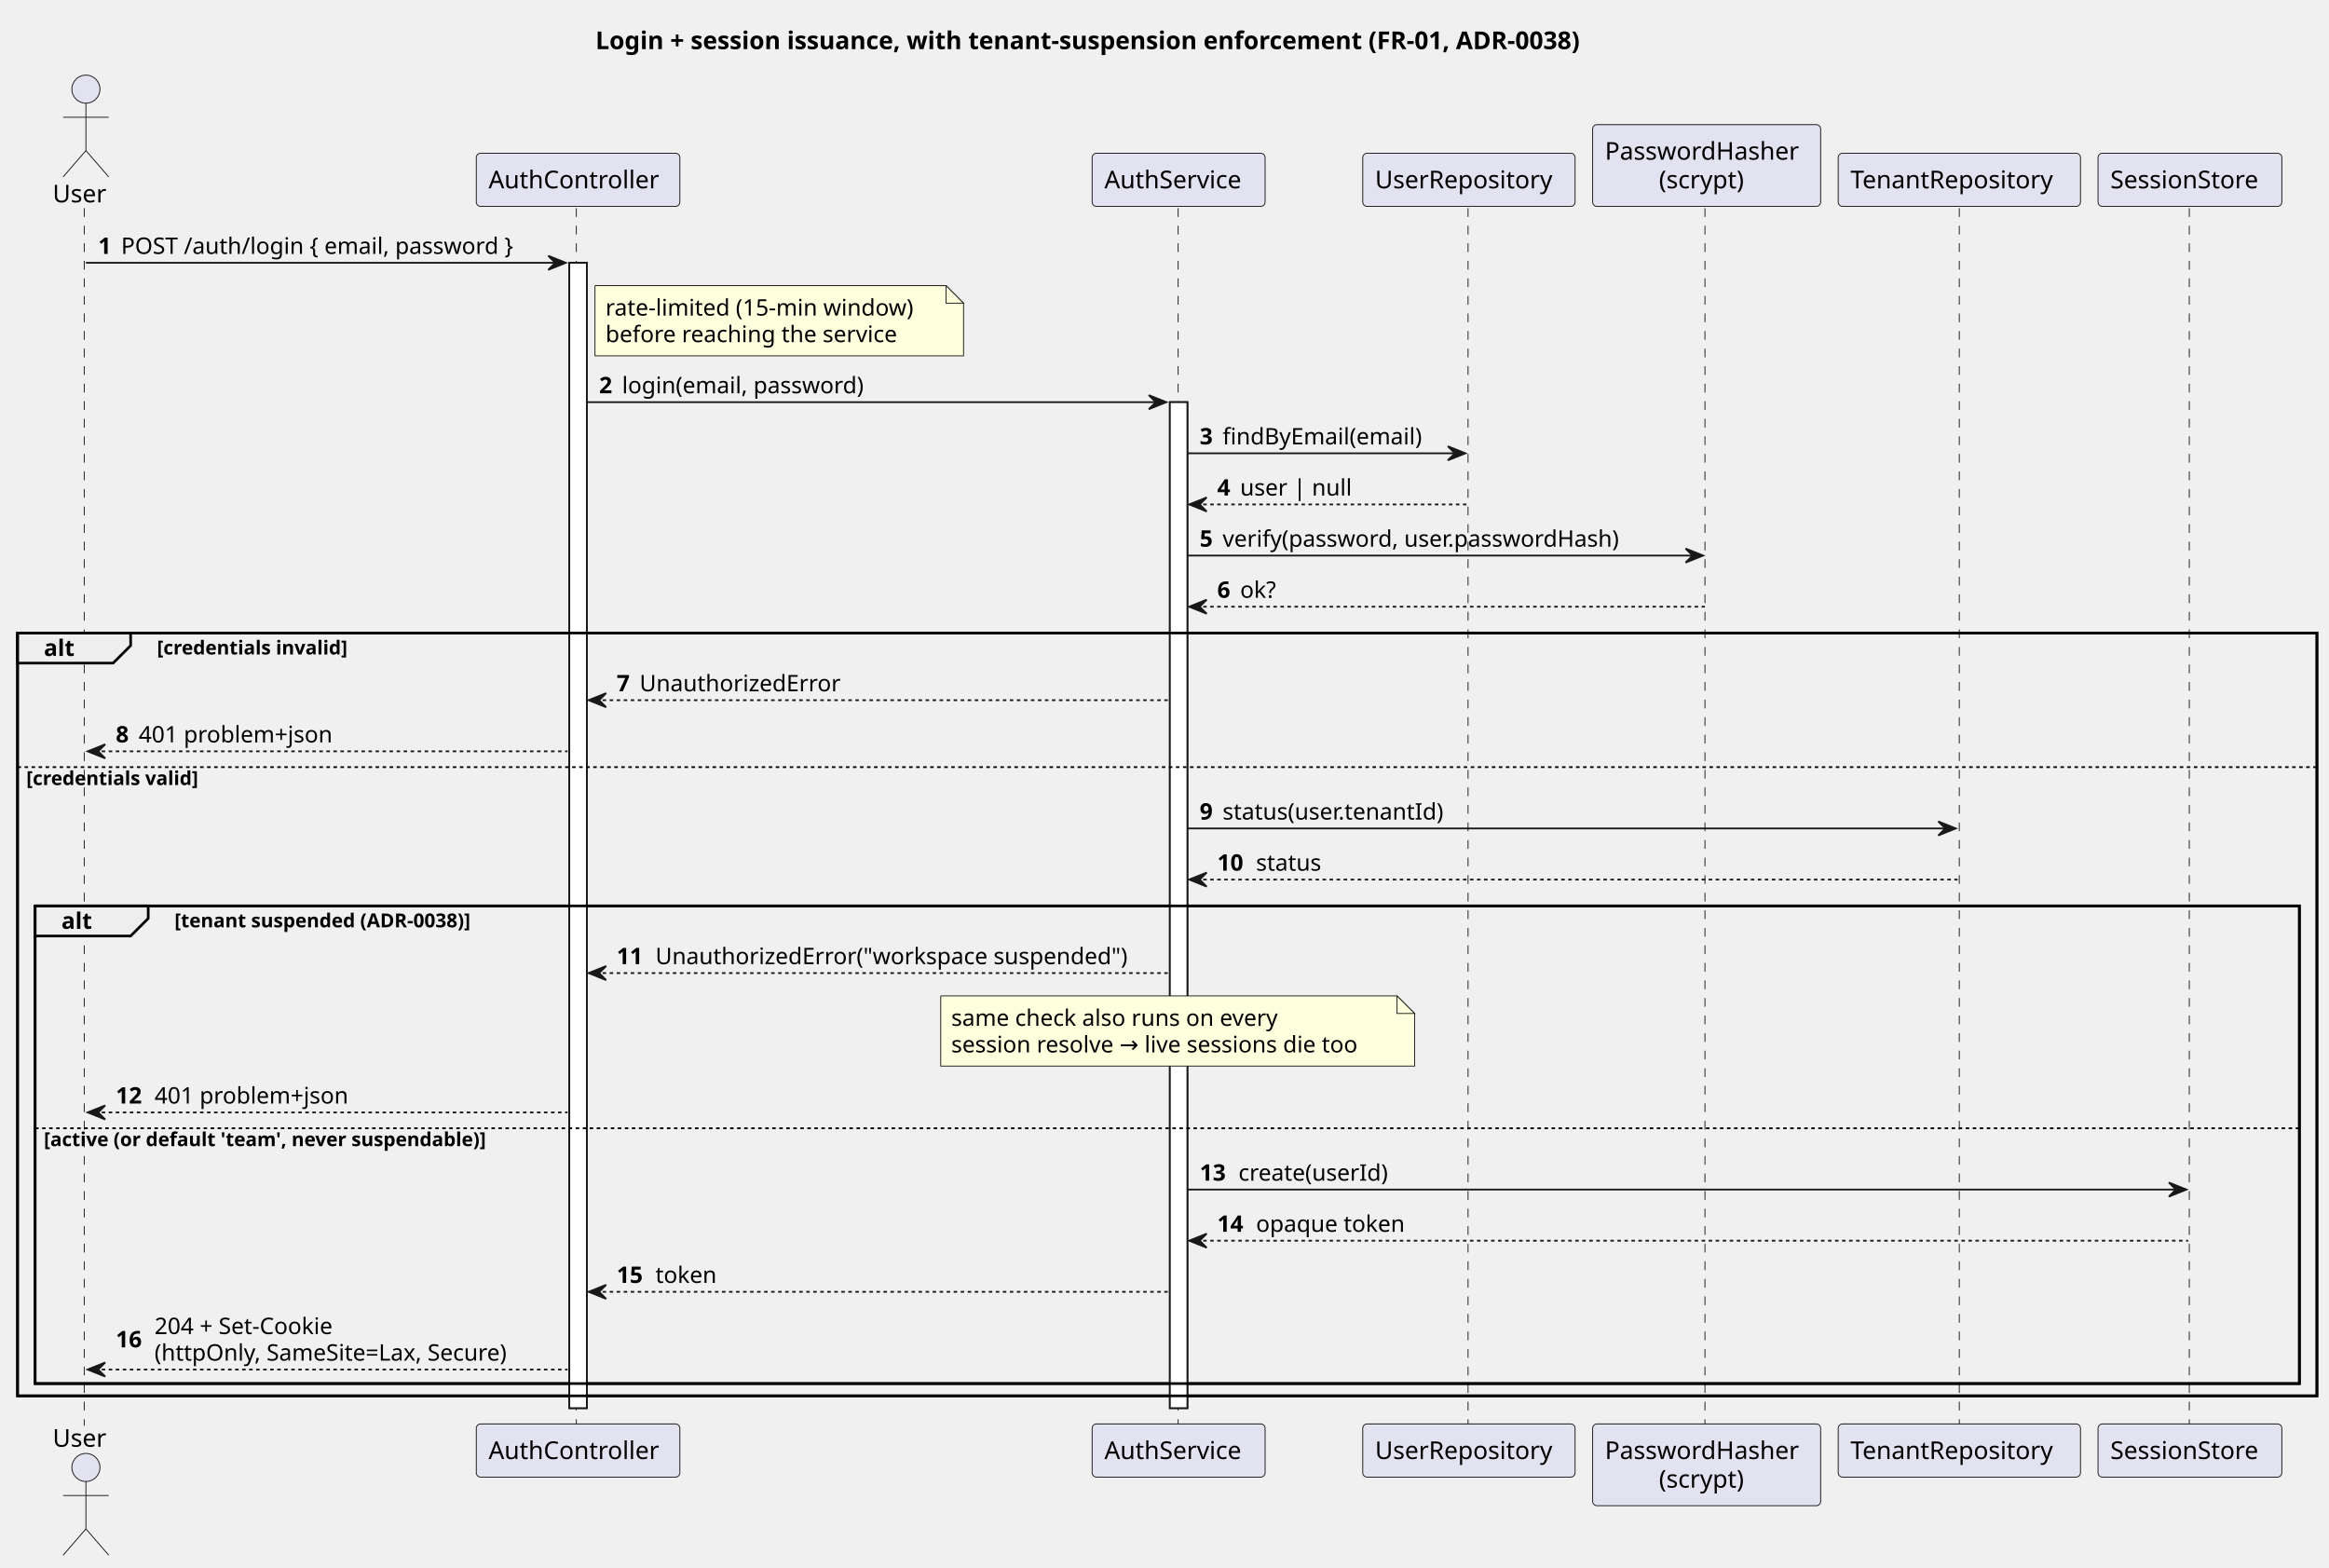
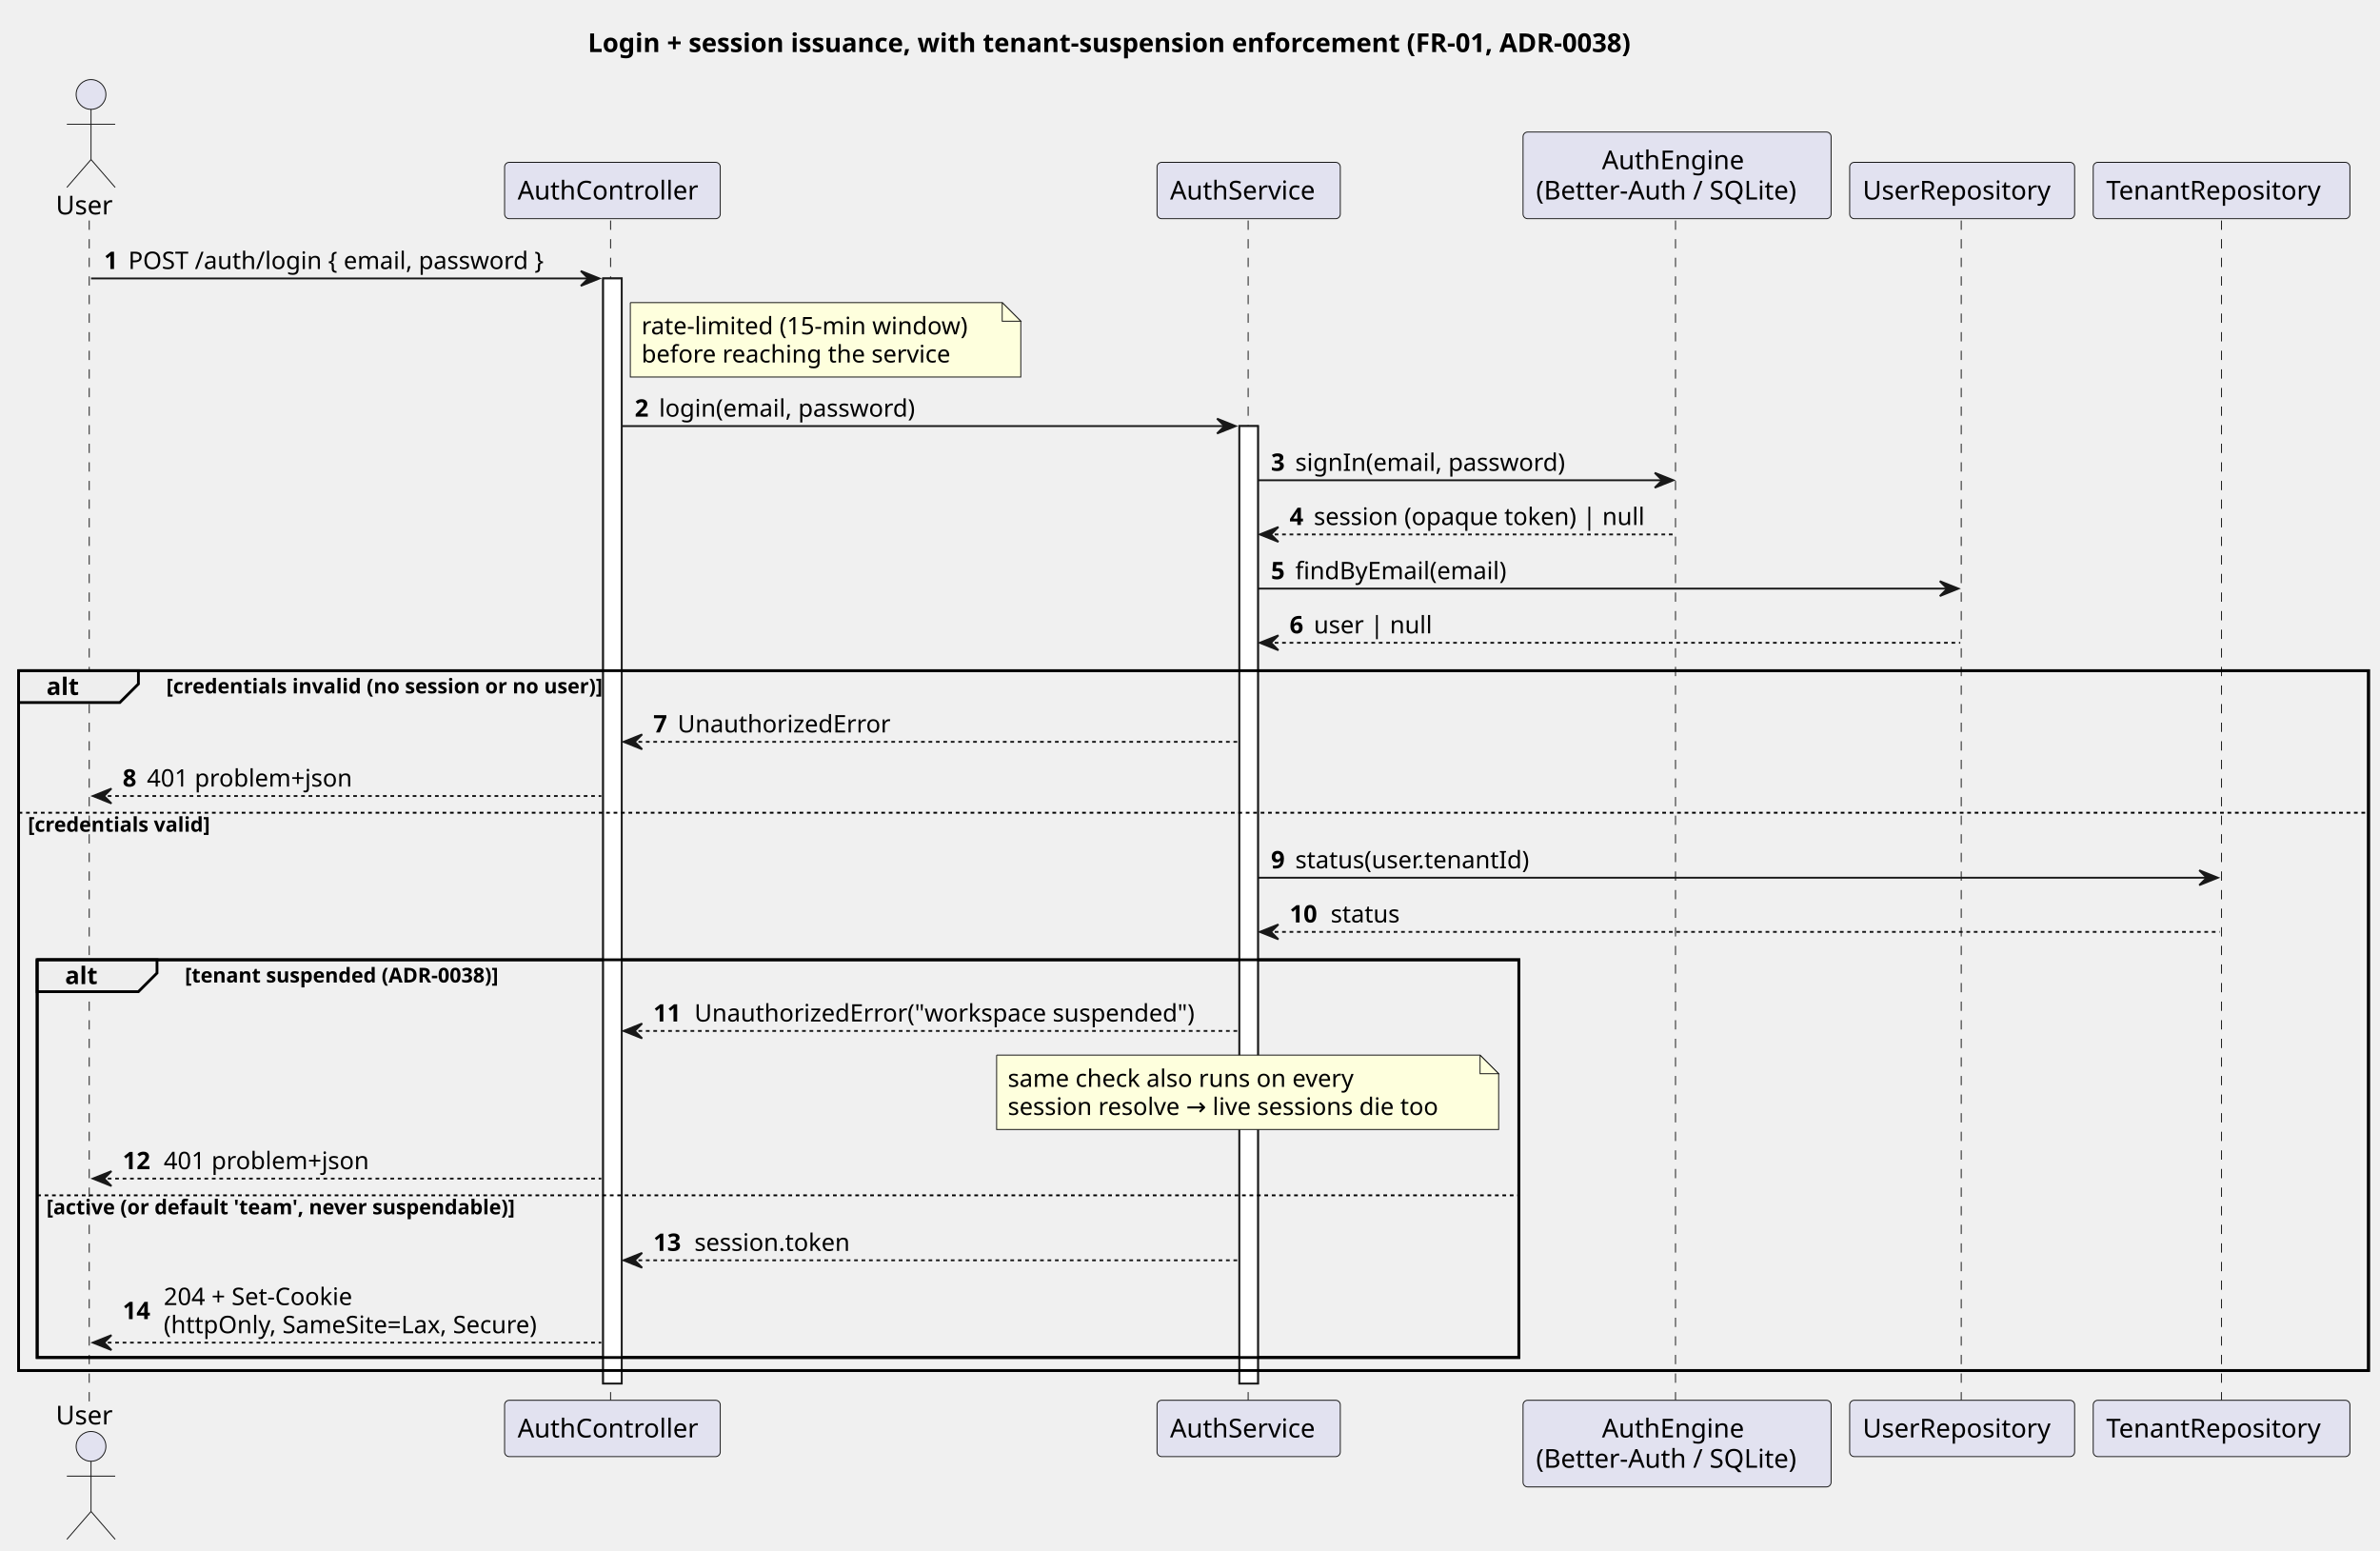
- <svg xmlns="http://www.w3.org/2000/svg" contentStyleType="text/css" height="893px" preserveAspectRatio="none" style="width:1327px;height:893px;background:#FFFFFF;" version="1.1" viewBox="0 0 1327 893" width="1327px" zoomAndPan="magnify">
+ <svg xmlns="http://www.w3.org/2000/svg" contentStyleType="text/css" height="834px" preserveAspectRatio="none" style="width:1280px;height:834px;background:#FFFFFF;" version="1.1" viewBox="0 0 1280 834" width="1280px" zoomAndPan="magnify">
  <defs />
  <g>
-     <text fill="#000000" font-family="sans-serif" font-size="14" font-weight="bold" lengthAdjust="spacing" textLength="650.556" x="339.286" y="27.995">Login + session issuance, with tenant-suspension enforcement (FR-01, ADR-0038)</text>
-     <rect fill="#FFFFFF" height="652.531" style="stroke:#181818;stroke-width:1.0;" width="10" x="324.37" y="149.727" />
-     <rect fill="#FFFFFF" height="573.133" style="stroke:#181818;stroke-width:1.0;" width="10" x="666.549" y="229.125" />
-     <rect fill="none" height="434.602" style="stroke:#000000;stroke-width:1.5;" width="1310.128" x="10" y="360.656" />
-     <rect fill="none" height="272.133" style="stroke:#000000;stroke-width:1.5;" width="1290.128" x="20" y="516.125" />
-     <line style="stroke:#181818;stroke-width:0.5;stroke-dasharray:5.0,5.0;" x1="48" x2="48" y1="118.594" y2="812.258" />
-     <line style="stroke:#181818;stroke-width:0.5;stroke-dasharray:5.0,5.0;" x1="328.377" x2="328.377" y1="118.594" y2="812.258" />
-     <line style="stroke:#181818;stroke-width:0.5;stroke-dasharray:5.0,5.0;" x1="671.273" x2="671.273" y1="118.594" y2="812.258" />
-     <line style="stroke:#181818;stroke-width:0.5;stroke-dasharray:5.0,5.0;" x1="836.457" x2="836.457" y1="118.594" y2="812.258" />
-     <line style="stroke:#181818;stroke-width:0.5;stroke-dasharray:5.0,5.0;" x1="971.44" x2="971.44" y1="118.594" y2="812.258" />
-     <line style="stroke:#181818;stroke-width:0.5;stroke-dasharray:5.0,5.0;" x1="1116.35" x2="1116.35" y1="118.594" y2="812.258" />
-     <line style="stroke:#181818;stroke-width:0.5;stroke-dasharray:5.0,5.0;" x1="1247.402" x2="1247.402" y1="118.594" y2="812.258" />
+     <text fill="#000000" font-family="sans-serif" font-size="14" font-weight="bold" lengthAdjust="spacing" textLength="650.556" x="316.131" y="27.995">Login + session issuance, with tenant-suspension enforcement (FR-01, ADR-0038)</text>
+     <rect fill="#FFFFFF" height="594.266" style="stroke:#181818;stroke-width:1.0;" width="10" x="324.37" y="149.727" />
+     <rect fill="#FFFFFF" height="514.867" style="stroke:#181818;stroke-width:1.0;" width="10" x="666.549" y="229.125" />
+     <rect fill="none" height="376.336" style="stroke:#000000;stroke-width:1.5;" width="1263.817" x="10" y="360.656" />
+     <rect fill="none" height="213.867" style="stroke:#000000;stroke-width:1.5;" width="796.856" x="20" y="516.125" />
+     <line style="stroke:#181818;stroke-width:0.5;stroke-dasharray:5.0,5.0;" x1="48" x2="48" y1="118.594" y2="753.992" />
+     <line style="stroke:#181818;stroke-width:0.5;stroke-dasharray:5.0,5.0;" x1="328.377" x2="328.377" y1="118.594" y2="753.992" />
+     <line style="stroke:#181818;stroke-width:0.5;stroke-dasharray:5.0,5.0;" x1="671.273" x2="671.273" y1="118.594" y2="753.992" />
+     <line style="stroke:#181818;stroke-width:0.5;stroke-dasharray:5.0,5.0;" x1="901.114" x2="901.114" y1="118.594" y2="753.992" />
+     <line style="stroke:#181818;stroke-width:0.5;stroke-dasharray:5.0,5.0;" x1="1054.783" x2="1054.783" y1="118.594" y2="753.992" />
+     <line style="stroke:#181818;stroke-width:0.5;stroke-dasharray:5.0,5.0;" x1="1194.766" x2="1194.766" y1="118.594" y2="753.992" />
    <text fill="#000000" font-family="sans-serif" font-size="14" lengthAdjust="spacing" textLength="31.91" x="30" y="115.292">User</text>
    <ellipse cx="48.955" cy="50.797" fill="#E2E2F0" rx="8" ry="8" style="stroke:#181818;stroke-width:0.5;" />
    <path d="M48.955,58.797 L48.955,85.797 M35.955,66.797 L61.955,66.797 M48.955,85.797 L35.955,100.797 M48.955,85.797 L61.955,100.797 " fill="none" style="stroke:#181818;stroke-width:0.5;" />
-     <text fill="#000000" font-family="sans-serif" font-size="14" lengthAdjust="spacing" textLength="31.91" x="30" y="824.253">User</text>
-     <ellipse cx="48.955" cy="836.055" fill="#E2E2F0" rx="8" ry="8" style="stroke:#181818;stroke-width:0.5;" />
-     <path d="M48.955,844.055 L48.955,871.055 M35.955,852.055 L61.955,852.055 M48.955,871.055 L35.955,886.055 M48.955,871.055 L61.955,886.055 " fill="none" style="stroke:#181818;stroke-width:0.5;" />
+     <text fill="#000000" font-family="sans-serif" font-size="14" lengthAdjust="spacing" textLength="31.91" x="30" y="765.987">User</text>
+     <ellipse cx="48.955" cy="777.789" fill="#E2E2F0" rx="8" ry="8" style="stroke:#181818;stroke-width:0.5;" />
+     <path d="M48.955,785.789 L48.955,812.789 M35.955,793.789 L61.955,793.789 M48.955,812.789 L35.955,827.789 M48.955,812.789 L61.955,827.789 " fill="none" style="stroke:#181818;stroke-width:0.5;" />
    <rect fill="#E2E2F0" height="30.297" rx="2.5" ry="2.5" style="stroke:#181818;stroke-width:0.5;" width="115.985" x="271.377" y="87.297" />
    <text fill="#000000" font-family="sans-serif" font-size="14" lengthAdjust="spacing" textLength="101.985" x="278.377" y="107.292">AuthController</text>
-     <rect fill="#E2E2F0" height="30.297" rx="2.5" ry="2.5" style="stroke:#181818;stroke-width:0.5;" width="115.985" x="271.377" y="811.258" />
-     <text fill="#000000" font-family="sans-serif" font-size="14" lengthAdjust="spacing" textLength="101.985" x="278.377" y="831.253">AuthController</text>
+     <rect fill="#E2E2F0" height="30.297" rx="2.5" ry="2.5" style="stroke:#181818;stroke-width:0.5;" width="115.985" x="271.377" y="752.992" />
+     <text fill="#000000" font-family="sans-serif" font-size="14" lengthAdjust="spacing" textLength="101.985" x="278.377" y="772.987">AuthController</text>
    <rect fill="#E2E2F0" height="30.297" rx="2.5" ry="2.5" style="stroke:#181818;stroke-width:0.5;" width="98.554" x="622.273" y="87.297" />
    <text fill="#000000" font-family="sans-serif" font-size="14" lengthAdjust="spacing" textLength="84.554" x="629.273" y="107.292">AuthService</text>
-     <rect fill="#E2E2F0" height="30.297" rx="2.5" ry="2.5" style="stroke:#181818;stroke-width:0.5;" width="98.554" x="622.273" y="811.258" />
-     <text fill="#000000" font-family="sans-serif" font-size="14" lengthAdjust="spacing" textLength="84.554" x="629.273" y="831.253">AuthService</text>
-     <rect fill="#E2E2F0" height="30.297" rx="2.5" ry="2.5" style="stroke:#181818;stroke-width:0.5;" width="120.982" x="776.457" y="87.297" />
-     <text fill="#000000" font-family="sans-serif" font-size="14" lengthAdjust="spacing" textLength="106.982" x="783.457" y="107.292">UserRepository</text>
-     <rect fill="#E2E2F0" height="30.297" rx="2.5" ry="2.5" style="stroke:#181818;stroke-width:0.5;" width="120.982" x="776.457" y="811.258" />
-     <text fill="#000000" font-family="sans-serif" font-size="14" lengthAdjust="spacing" textLength="106.982" x="783.457" y="831.253">UserRepository</text>
-     <rect fill="#E2E2F0" height="46.594" rx="2.5" ry="2.5" style="stroke:#181818;stroke-width:0.5;" width="129.91" x="907.44" y="71" />
-     <text fill="#000000" font-family="sans-serif" font-size="14" lengthAdjust="spacing" textLength="115.91" x="914.44" y="90.995">PasswordHasher</text>
-     <text fill="#000000" font-family="sans-serif" font-size="14" lengthAdjust="spacing" textLength="54.332" x="945.229" y="107.292">(scrypt)</text>
-     <rect fill="#E2E2F0" height="46.594" rx="2.5" ry="2.5" style="stroke:#181818;stroke-width:0.5;" width="129.91" x="907.44" y="811.258" />
-     <text fill="#000000" font-family="sans-serif" font-size="14" lengthAdjust="spacing" textLength="115.91" x="914.44" y="831.253">PasswordHasher</text>
-     <text fill="#000000" font-family="sans-serif" font-size="14" lengthAdjust="spacing" textLength="54.332" x="945.229" y="847.55">(scrypt)</text>
-     <rect fill="#E2E2F0" height="30.297" rx="2.5" ry="2.5" style="stroke:#181818;stroke-width:0.5;" width="138.052" x="1047.35" y="87.297" />
-     <text fill="#000000" font-family="sans-serif" font-size="14" lengthAdjust="spacing" textLength="124.052" x="1054.35" y="107.292">TenantRepository</text>
-     <rect fill="#E2E2F0" height="30.297" rx="2.5" ry="2.5" style="stroke:#181818;stroke-width:0.5;" width="138.052" x="1047.35" y="811.258" />
-     <text fill="#000000" font-family="sans-serif" font-size="14" lengthAdjust="spacing" textLength="124.052" x="1054.35" y="831.253">TenantRepository</text>
-     <rect fill="#E2E2F0" height="30.297" rx="2.5" ry="2.5" style="stroke:#181818;stroke-width:0.5;" width="104.727" x="1195.402" y="87.297" />
-     <text fill="#000000" font-family="sans-serif" font-size="14" lengthAdjust="spacing" textLength="90.727" x="1202.402" y="107.292">SessionStore</text>
-     <rect fill="#E2E2F0" height="30.297" rx="2.5" ry="2.5" style="stroke:#181818;stroke-width:0.5;" width="104.727" x="1195.402" y="811.258" />
-     <text fill="#000000" font-family="sans-serif" font-size="14" lengthAdjust="spacing" textLength="90.727" x="1202.402" y="831.253">SessionStore</text>
-     <rect fill="#FFFFFF" height="652.531" style="stroke:#181818;stroke-width:1.0;" width="10" x="324.37" y="149.727" />
-     <rect fill="#FFFFFF" height="573.133" style="stroke:#181818;stroke-width:1.0;" width="10" x="666.549" y="229.125" />
+     <rect fill="#E2E2F0" height="30.297" rx="2.5" ry="2.5" style="stroke:#181818;stroke-width:0.5;" width="98.554" x="622.273" y="752.992" />
+     <text fill="#000000" font-family="sans-serif" font-size="14" lengthAdjust="spacing" textLength="84.554" x="629.273" y="772.987">AuthService</text>
+     <rect fill="#E2E2F0" height="46.594" rx="2.5" ry="2.5" style="stroke:#181818;stroke-width:0.5;" width="165.669" x="819.114" y="71" />
+     <text fill="#000000" font-family="sans-serif" font-size="14" lengthAdjust="spacing" textLength="80.794" x="861.552" y="90.995">AuthEngine</text>
+     <text fill="#000000" font-family="sans-serif" font-size="14" lengthAdjust="spacing" textLength="151.669" x="826.114" y="107.292">(Better-Auth / SQLite)</text>
+     <rect fill="#E2E2F0" height="46.594" rx="2.5" ry="2.5" style="stroke:#181818;stroke-width:0.5;" width="165.669" x="819.114" y="752.992" />
+     <text fill="#000000" font-family="sans-serif" font-size="14" lengthAdjust="spacing" textLength="80.794" x="861.552" y="772.987">AuthEngine</text>
+     <text fill="#000000" font-family="sans-serif" font-size="14" lengthAdjust="spacing" textLength="151.669" x="826.114" y="789.284">(Better-Auth / SQLite)</text>
+     <rect fill="#E2E2F0" height="30.297" rx="2.5" ry="2.5" style="stroke:#181818;stroke-width:0.5;" width="120.982" x="994.783" y="87.297" />
+     <text fill="#000000" font-family="sans-serif" font-size="14" lengthAdjust="spacing" textLength="106.982" x="1001.783" y="107.292">UserRepository</text>
+     <rect fill="#E2E2F0" height="30.297" rx="2.5" ry="2.5" style="stroke:#181818;stroke-width:0.5;" width="120.982" x="994.783" y="752.992" />
+     <text fill="#000000" font-family="sans-serif" font-size="14" lengthAdjust="spacing" textLength="106.982" x="1001.783" y="772.987">UserRepository</text>
+     <rect fill="#E2E2F0" height="30.297" rx="2.5" ry="2.5" style="stroke:#181818;stroke-width:0.5;" width="138.052" x="1125.766" y="87.297" />
+     <text fill="#000000" font-family="sans-serif" font-size="14" lengthAdjust="spacing" textLength="124.052" x="1132.766" y="107.292">TenantRepository</text>
+     <rect fill="#E2E2F0" height="30.297" rx="2.5" ry="2.5" style="stroke:#181818;stroke-width:0.5;" width="138.052" x="1125.766" y="752.992" />
+     <text fill="#000000" font-family="sans-serif" font-size="14" lengthAdjust="spacing" textLength="124.052" x="1132.766" y="772.987">TenantRepository</text>
+     <rect fill="#FFFFFF" height="594.266" style="stroke:#181818;stroke-width:1.0;" width="10" x="324.37" y="149.727" />
+     <rect fill="#FFFFFF" height="514.867" style="stroke:#181818;stroke-width:1.0;" width="10" x="666.549" y="229.125" />
    <polygon fill="#181818" points="312.37,145.727,322.37,149.727,312.37,153.727,316.37,149.727" style="stroke:#181818;stroke-width:1.0;" />
    <line style="stroke:#181818;stroke-width:1.0;" x1="48.955" x2="318.37" y1="149.727" y2="149.727" />
    <text fill="#000000" font-family="sans-serif" font-size="13" font-weight="bold" lengthAdjust="spacing" textLength="9.045" x="55.955" y="144.661">1</text>
    <text fill="#000000" font-family="sans-serif" font-size="13" lengthAdjust="spacing" textLength="243.369" x="69.001" y="144.661">POST /auth/login { email, password }</text>
    <path d="M339,162.727 L339,202.727 L549,202.727 L549,172.727 L539,162.727 L339,162.727 " fill="#FEFFDD" style="stroke:#181818;stroke-width:0.5;" />
    <path d="M539,162.727 L539,172.727 L549,172.727 L539,162.727 " fill="#FEFFDD" style="stroke:#181818;stroke-width:0.5;" />
    <text fill="#000000" font-family="sans-serif" font-size="13" lengthAdjust="spacing" textLength="189.42" x="345" y="179.793">rate-limited (15-min window)</text>
    <text fill="#000000" font-family="sans-serif" font-size="13" lengthAdjust="spacing" textLength="179.22" x="345" y="194.926">before reaching the service</text>
    <polygon fill="#181818" points="654.549,225.125,664.549,229.125,654.549,233.125,658.549,229.125" style="stroke:#181818;stroke-width:1.0;" />
    <line style="stroke:#181818;stroke-width:1.0;" x1="334.37" x2="660.549" y1="229.125" y2="229.125" />
    <text fill="#000000" font-family="sans-serif" font-size="13" font-weight="bold" lengthAdjust="spacing" textLength="9.045" x="341.37" y="224.059">2</text>
    <text fill="#000000" font-family="sans-serif" font-size="13" lengthAdjust="spacing" textLength="147.875" x="354.415" y="224.059">login(email, password)</text>
-     <polygon fill="#181818" points="824.949,254.258,834.949,258.258,824.949,262.258,828.949,258.258" style="stroke:#181818;stroke-width:1.0;" />
-     <line style="stroke:#181818;stroke-width:1.0;" x1="676.549" x2="830.949" y1="258.258" y2="258.258" />
+     <polygon fill="#181818" points="889.949,254.258,899.949,258.258,889.949,262.258,893.949,258.258" style="stroke:#181818;stroke-width:1.0;" />
+     <line style="stroke:#181818;stroke-width:1.0;" x1="676.549" x2="895.949" y1="258.258" y2="258.258" />
    <text fill="#000000" font-family="sans-serif" font-size="13" font-weight="bold" lengthAdjust="spacing" textLength="9.045" x="683.549" y="253.192">3</text>
-     <text fill="#000000" font-family="sans-serif" font-size="13" lengthAdjust="spacing" textLength="123.354" x="696.595" y="253.192">findByEmail(email)</text>
+     <text fill="#000000" font-family="sans-serif" font-size="13" lengthAdjust="spacing" textLength="155.156" x="696.595" y="253.192">signIn(email, password)</text>
    <polygon fill="#181818" points="687.549,283.391,677.549,287.391,687.549,291.391,683.549,287.391" style="stroke:#181818;stroke-width:1.0;" />
-     <line style="stroke:#181818;stroke-width:1.0;stroke-dasharray:2.0,2.0;" x1="681.549" x2="835.949" y1="287.391" y2="287.391" />
+     <line style="stroke:#181818;stroke-width:1.0;stroke-dasharray:2.0,2.0;" x1="681.549" x2="900.949" y1="287.391" y2="287.391" />
    <text fill="#000000" font-family="sans-serif" font-size="13" font-weight="bold" lengthAdjust="spacing" textLength="9.045" x="693.549" y="282.325">4</text>
-     <text fill="#000000" font-family="sans-serif" font-size="13" lengthAdjust="spacing" textLength="64.702" x="706.595" y="282.325">user | null</text>
-     <polygon fill="#181818" points="960.395,312.523,970.395,316.523,960.395,320.523,964.395,316.523" style="stroke:#181818;stroke-width:1.0;" />
-     <line style="stroke:#181818;stroke-width:1.0;" x1="676.549" x2="966.395" y1="316.523" y2="316.523" />
+     <text fill="#000000" font-family="sans-serif" font-size="13" lengthAdjust="spacing" textLength="188.354" x="706.595" y="282.325">session (opaque token) | null</text>
+     <polygon fill="#181818" points="1043.274,312.523,1053.274,316.523,1043.274,320.523,1047.274,316.523" style="stroke:#181818;stroke-width:1.0;" />
+     <line style="stroke:#181818;stroke-width:1.0;" x1="676.549" x2="1049.274" y1="316.523" y2="316.523" />
    <text fill="#000000" font-family="sans-serif" font-size="13" font-weight="bold" lengthAdjust="spacing" textLength="9.045" x="683.549" y="311.457">5</text>
-     <text fill="#000000" font-family="sans-serif" font-size="13" lengthAdjust="spacing" textLength="244.461" x="696.595" y="311.457">verify(password, user.passwordHash)</text>
+     <text fill="#000000" font-family="sans-serif" font-size="13" lengthAdjust="spacing" textLength="123.354" x="696.595" y="311.457">findByEmail(email)</text>
    <polygon fill="#181818" points="687.549,341.656,677.549,345.656,687.549,349.656,683.549,345.656" style="stroke:#181818;stroke-width:1.0;" />
-     <line style="stroke:#181818;stroke-width:1.0;stroke-dasharray:2.0,2.0;" x1="681.549" x2="971.395" y1="345.656" y2="345.656" />
+     <line style="stroke:#181818;stroke-width:1.0;stroke-dasharray:2.0,2.0;" x1="681.549" x2="1054.274" y1="345.656" y2="345.656" />
    <text fill="#000000" font-family="sans-serif" font-size="13" font-weight="bold" lengthAdjust="spacing" textLength="9.045" x="693.549" y="340.59">6</text>
-     <text fill="#000000" font-family="sans-serif" font-size="13" lengthAdjust="spacing" textLength="22.382" x="706.595" y="340.59">ok?</text>
+     <text fill="#000000" font-family="sans-serif" font-size="13" lengthAdjust="spacing" textLength="64.702" x="706.595" y="340.59">user | null</text>
    <path d="M10,360.656 L74.443,360.656 L74.443,367.789 L64.443,377.789 L10,377.789 L10,360.656 " fill="#EEEEEE" style="stroke:#000000;stroke-width:1.5;" />
-     <rect fill="none" height="434.602" style="stroke:#000000;stroke-width:1.5;" width="1310.128" x="10" y="360.656" />
+     <rect fill="none" height="376.336" style="stroke:#000000;stroke-width:1.5;" width="1263.817" x="10" y="360.656" />
    <text fill="#000000" font-family="sans-serif" font-size="13" font-weight="bold" lengthAdjust="spacing" textLength="19.443" x="25" y="373.723">alt</text>
-     <text fill="#000000" font-family="sans-serif" font-size="11" font-weight="bold" lengthAdjust="spacing" textLength="124.835" x="89.443" y="372.867">[credentials invalid]</text>
+     <text fill="#000000" font-family="sans-serif" font-size="11" font-weight="bold" lengthAdjust="spacing" textLength="271.321" x="89.443" y="372.867">[credentials invalid (no session or no user)]</text>
    <polygon fill="#181818" points="345.37,394.922,335.37,398.922,345.37,402.922,341.37,398.922" style="stroke:#181818;stroke-width:1.0;" />
    <line style="stroke:#181818;stroke-width:1.0;stroke-dasharray:2.0,2.0;" x1="339.37" x2="665.549" y1="398.922" y2="398.922" />
    <text fill="#000000" font-family="sans-serif" font-size="13" font-weight="bold" lengthAdjust="spacing" textLength="9.045" x="351.37" y="393.856">7</text>
    <text fill="#000000" font-family="sans-serif" font-size="13" lengthAdjust="spacing" textLength="119.482" x="364.415" y="393.856">UnauthorizedError</text>
    <polygon fill="#181818" points="59.955,424.055,49.955,428.055,59.955,432.055,55.955,428.055" style="stroke:#181818;stroke-width:1.0;" />
    <line style="stroke:#181818;stroke-width:1.0;stroke-dasharray:2.0,2.0;" x1="53.955" x2="323.37" y1="428.055" y2="428.055" />
    <text fill="#000000" font-family="sans-serif" font-size="13" font-weight="bold" lengthAdjust="spacing" textLength="9.045" x="65.955" y="422.989">8</text>
    <text fill="#000000" font-family="sans-serif" font-size="13" lengthAdjust="spacing" textLength="120.491" x="79.001" y="422.989">401 problem+json</text>
-     <line style="stroke:#000000;stroke-width:1.0;stroke-dasharray:2.0,2.0;" x1="10" x2="1320.128" y1="437.055" y2="437.055" />
+     <line style="stroke:#000000;stroke-width:1.0;stroke-dasharray:2.0,2.0;" x1="10" x2="1273.817" y1="437.055" y2="437.055" />
    <text fill="#000000" font-family="sans-serif" font-size="11" font-weight="bold" lengthAdjust="spacing" textLength="113.233" x="15" y="447.265">[credentials valid]</text>
-     <polygon fill="#181818" points="1104.376,467.992,1114.376,471.992,1104.376,475.992,1108.376,471.992" style="stroke:#181818;stroke-width:1.0;" />
-     <line style="stroke:#181818;stroke-width:1.0;" x1="676.549" x2="1110.376" y1="471.992" y2="471.992" />
+     <polygon fill="#181818" points="1182.792,467.992,1192.792,471.992,1182.792,475.992,1186.792,471.992" style="stroke:#181818;stroke-width:1.0;" />
+     <line style="stroke:#181818;stroke-width:1.0;" x1="676.549" x2="1188.792" y1="471.992" y2="471.992" />
    <text fill="#000000" font-family="sans-serif" font-size="13" font-weight="bold" lengthAdjust="spacing" textLength="9.045" x="683.549" y="466.926">9</text>
    <text fill="#000000" font-family="sans-serif" font-size="13" lengthAdjust="spacing" textLength="137.3" x="696.595" y="466.926">status(user.tenantId)</text>
    <polygon fill="#181818" points="687.549,497.125,677.549,501.125,687.549,505.125,683.549,501.125" style="stroke:#181818;stroke-width:1.0;" />
-     <line style="stroke:#181818;stroke-width:1.0;stroke-dasharray:2.0,2.0;" x1="681.549" x2="1115.376" y1="501.125" y2="501.125" />
+     <line style="stroke:#181818;stroke-width:1.0;stroke-dasharray:2.0,2.0;" x1="681.549" x2="1193.792" y1="501.125" y2="501.125" />
    <text fill="#000000" font-family="sans-serif" font-size="13" font-weight="bold" lengthAdjust="spacing" textLength="18.091" x="693.549" y="496.059">10</text>
    <text fill="#000000" font-family="sans-serif" font-size="13" lengthAdjust="spacing" textLength="39.946" x="715.64" y="496.059">status</text>
    <path d="M20,516.125 L84.443,516.125 L84.443,523.258 L74.443,533.258 L20,533.258 L20,516.125 " fill="#EEEEEE" style="stroke:#000000;stroke-width:1.5;" />
-     <rect fill="none" height="272.133" style="stroke:#000000;stroke-width:1.5;" width="1290.128" x="20" y="516.125" />
+     <rect fill="none" height="213.867" style="stroke:#000000;stroke-width:1.5;" width="796.856" x="20" y="516.125" />
    <text fill="#000000" font-family="sans-serif" font-size="13" font-weight="bold" lengthAdjust="spacing" textLength="19.443" x="35" y="529.192">alt</text>
    <text fill="#000000" font-family="sans-serif" font-size="11" font-weight="bold" lengthAdjust="spacing" textLength="197.425" x="99.443" y="528.335">[tenant suspended (ADR-0038)]</text>
    <polygon fill="#181818" points="345.37,550.391,335.37,554.391,345.37,558.391,341.37,554.391" style="stroke:#181818;stroke-width:1.0;" />
    <line style="stroke:#181818;stroke-width:1.0;stroke-dasharray:2.0,2.0;" x1="339.37" x2="665.549" y1="554.391" y2="554.391" />
    <text fill="#000000" font-family="sans-serif" font-size="13" font-weight="bold" lengthAdjust="spacing" textLength="18.091" x="351.37" y="549.325">11</text>
    <text fill="#000000" font-family="sans-serif" font-size="13" lengthAdjust="spacing" textLength="286.089" x="373.46" y="549.325">UnauthorizedError("workspace suspended")</text>
    <path d="M536,567.391 L536,607.391 L806,607.391 L806,577.391 L796,567.391 L536,567.391 " fill="#FEFFDD" style="stroke:#181818;stroke-width:0.5;" />
    <path d="M796,567.391 L796,577.391 L806,577.391 L796,567.391 " fill="#FEFFDD" style="stroke:#181818;stroke-width:0.5;" />
    <text fill="#000000" font-family="sans-serif" font-size="13" lengthAdjust="spacing" textLength="201.944" x="542" y="584.457">same check also runs on every</text>
    <text fill="#000000" font-family="sans-serif" font-size="13" lengthAdjust="spacing" textLength="249.856" x="542" y="599.59">session resolve → live sessions die too</text>
    <polygon fill="#181818" points="59.955,629.789,49.955,633.789,59.955,637.789,55.955,633.789" style="stroke:#181818;stroke-width:1.0;" />
    <line style="stroke:#181818;stroke-width:1.0;stroke-dasharray:2.0,2.0;" x1="53.955" x2="323.37" y1="633.789" y2="633.789" />
    <text fill="#000000" font-family="sans-serif" font-size="13" font-weight="bold" lengthAdjust="spacing" textLength="18.091" x="65.955" y="628.723">12</text>
    <text fill="#000000" font-family="sans-serif" font-size="13" lengthAdjust="spacing" textLength="120.491" x="88.046" y="628.723">401 problem+json</text>
-     <line style="stroke:#000000;stroke-width:1.0;stroke-dasharray:2.0,2.0;" x1="20" x2="1310.128" y1="642.789" y2="642.789" />
+     <line style="stroke:#000000;stroke-width:1.0;stroke-dasharray:2.0,2.0;" x1="20" x2="816.856" y1="642.789" y2="642.789" />
    <text fill="#000000" font-family="sans-serif" font-size="11" font-weight="bold" lengthAdjust="spacing" textLength="290.603" x="25" y="653">[active (or default 'team', never suspendable)]</text>
-     <polygon fill="#181818" points="1235.765,673.727,1245.765,677.727,1235.765,681.727,1239.765,677.727" style="stroke:#181818;stroke-width:1.0;" />
-     <line style="stroke:#181818;stroke-width:1.0;" x1="676.549" x2="1241.765" y1="677.727" y2="677.727" />
-     <text fill="#000000" font-family="sans-serif" font-size="13" font-weight="bold" lengthAdjust="spacing" textLength="18.091" x="683.549" y="672.661">13</text>
-     <text fill="#000000" font-family="sans-serif" font-size="13" lengthAdjust="spacing" textLength="92.136" x="705.64" y="672.661">create(userId)</text>
-     <polygon fill="#181818" points="687.549,702.859,677.549,706.859,687.549,710.859,683.549,706.859" style="stroke:#181818;stroke-width:1.0;" />
-     <line style="stroke:#181818;stroke-width:1.0;stroke-dasharray:2.0,2.0;" x1="681.549" x2="1246.765" y1="706.859" y2="706.859" />
-     <text fill="#000000" font-family="sans-serif" font-size="13" font-weight="bold" lengthAdjust="spacing" textLength="18.091" x="693.549" y="701.793">14</text>
-     <text fill="#000000" font-family="sans-serif" font-size="13" lengthAdjust="spacing" textLength="89.61" x="715.64" y="701.793">opaque token</text>
-     <polygon fill="#181818" points="345.37,731.992,335.37,735.992,345.37,739.992,341.37,735.992" style="stroke:#181818;stroke-width:1.0;" />
-     <line style="stroke:#181818;stroke-width:1.0;stroke-dasharray:2.0,2.0;" x1="339.37" x2="665.549" y1="735.992" y2="735.992" />
-     <text fill="#000000" font-family="sans-serif" font-size="13" font-weight="bold" lengthAdjust="spacing" textLength="18.091" x="351.37" y="730.926">15</text>
-     <text fill="#000000" font-family="sans-serif" font-size="13" lengthAdjust="spacing" textLength="36.816" x="373.46" y="730.926">token</text>
-     <polygon fill="#181818" points="59.955,776.258,49.955,780.258,59.955,784.258,55.955,780.258" style="stroke:#181818;stroke-width:1.0;" />
-     <line style="stroke:#181818;stroke-width:1.0;stroke-dasharray:2.0,2.0;" x1="53.955" x2="323.37" y1="780.258" y2="780.258" />
-     <text fill="#000000" font-family="sans-serif" font-size="13" font-weight="bold" lengthAdjust="spacing" textLength="18.091" x="65.955" y="767.625">16</text>
-     <text fill="#000000" font-family="sans-serif" font-size="13" lengthAdjust="spacing" textLength="114.131" x="88.046" y="760.059">204 + Set-Cookie</text>
-     <text fill="#000000" font-family="sans-serif" font-size="13" lengthAdjust="spacing" textLength="223.749" x="88.046" y="775.192">(httpOnly, SameSite=Lax, Secure)</text>
+     <polygon fill="#181818" points="345.37,673.727,335.37,677.727,345.37,681.727,341.37,677.727" style="stroke:#181818;stroke-width:1.0;" />
+     <line style="stroke:#181818;stroke-width:1.0;stroke-dasharray:2.0,2.0;" x1="339.37" x2="665.549" y1="677.727" y2="677.727" />
+     <text fill="#000000" font-family="sans-serif" font-size="13" font-weight="bold" lengthAdjust="spacing" textLength="18.091" x="351.37" y="672.661">13</text>
+     <text fill="#000000" font-family="sans-serif" font-size="13" lengthAdjust="spacing" textLength="89.07" x="373.46" y="672.661">session.token</text>
+     <polygon fill="#181818" points="59.955,717.992,49.955,721.992,59.955,725.992,55.955,721.992" style="stroke:#181818;stroke-width:1.0;" />
+     <line style="stroke:#181818;stroke-width:1.0;stroke-dasharray:2.0,2.0;" x1="53.955" x2="323.37" y1="721.992" y2="721.992" />
+     <text fill="#000000" font-family="sans-serif" font-size="13" font-weight="bold" lengthAdjust="spacing" textLength="18.091" x="65.955" y="709.36">14</text>
+     <text fill="#000000" font-family="sans-serif" font-size="13" lengthAdjust="spacing" textLength="114.131" x="88.046" y="701.793">204 + Set-Cookie</text>
+     <text fill="#000000" font-family="sans-serif" font-size="13" lengthAdjust="spacing" textLength="223.749" x="88.046" y="716.926">(httpOnly, SameSite=Lax, Secure)</text>
  </g>
</svg>
